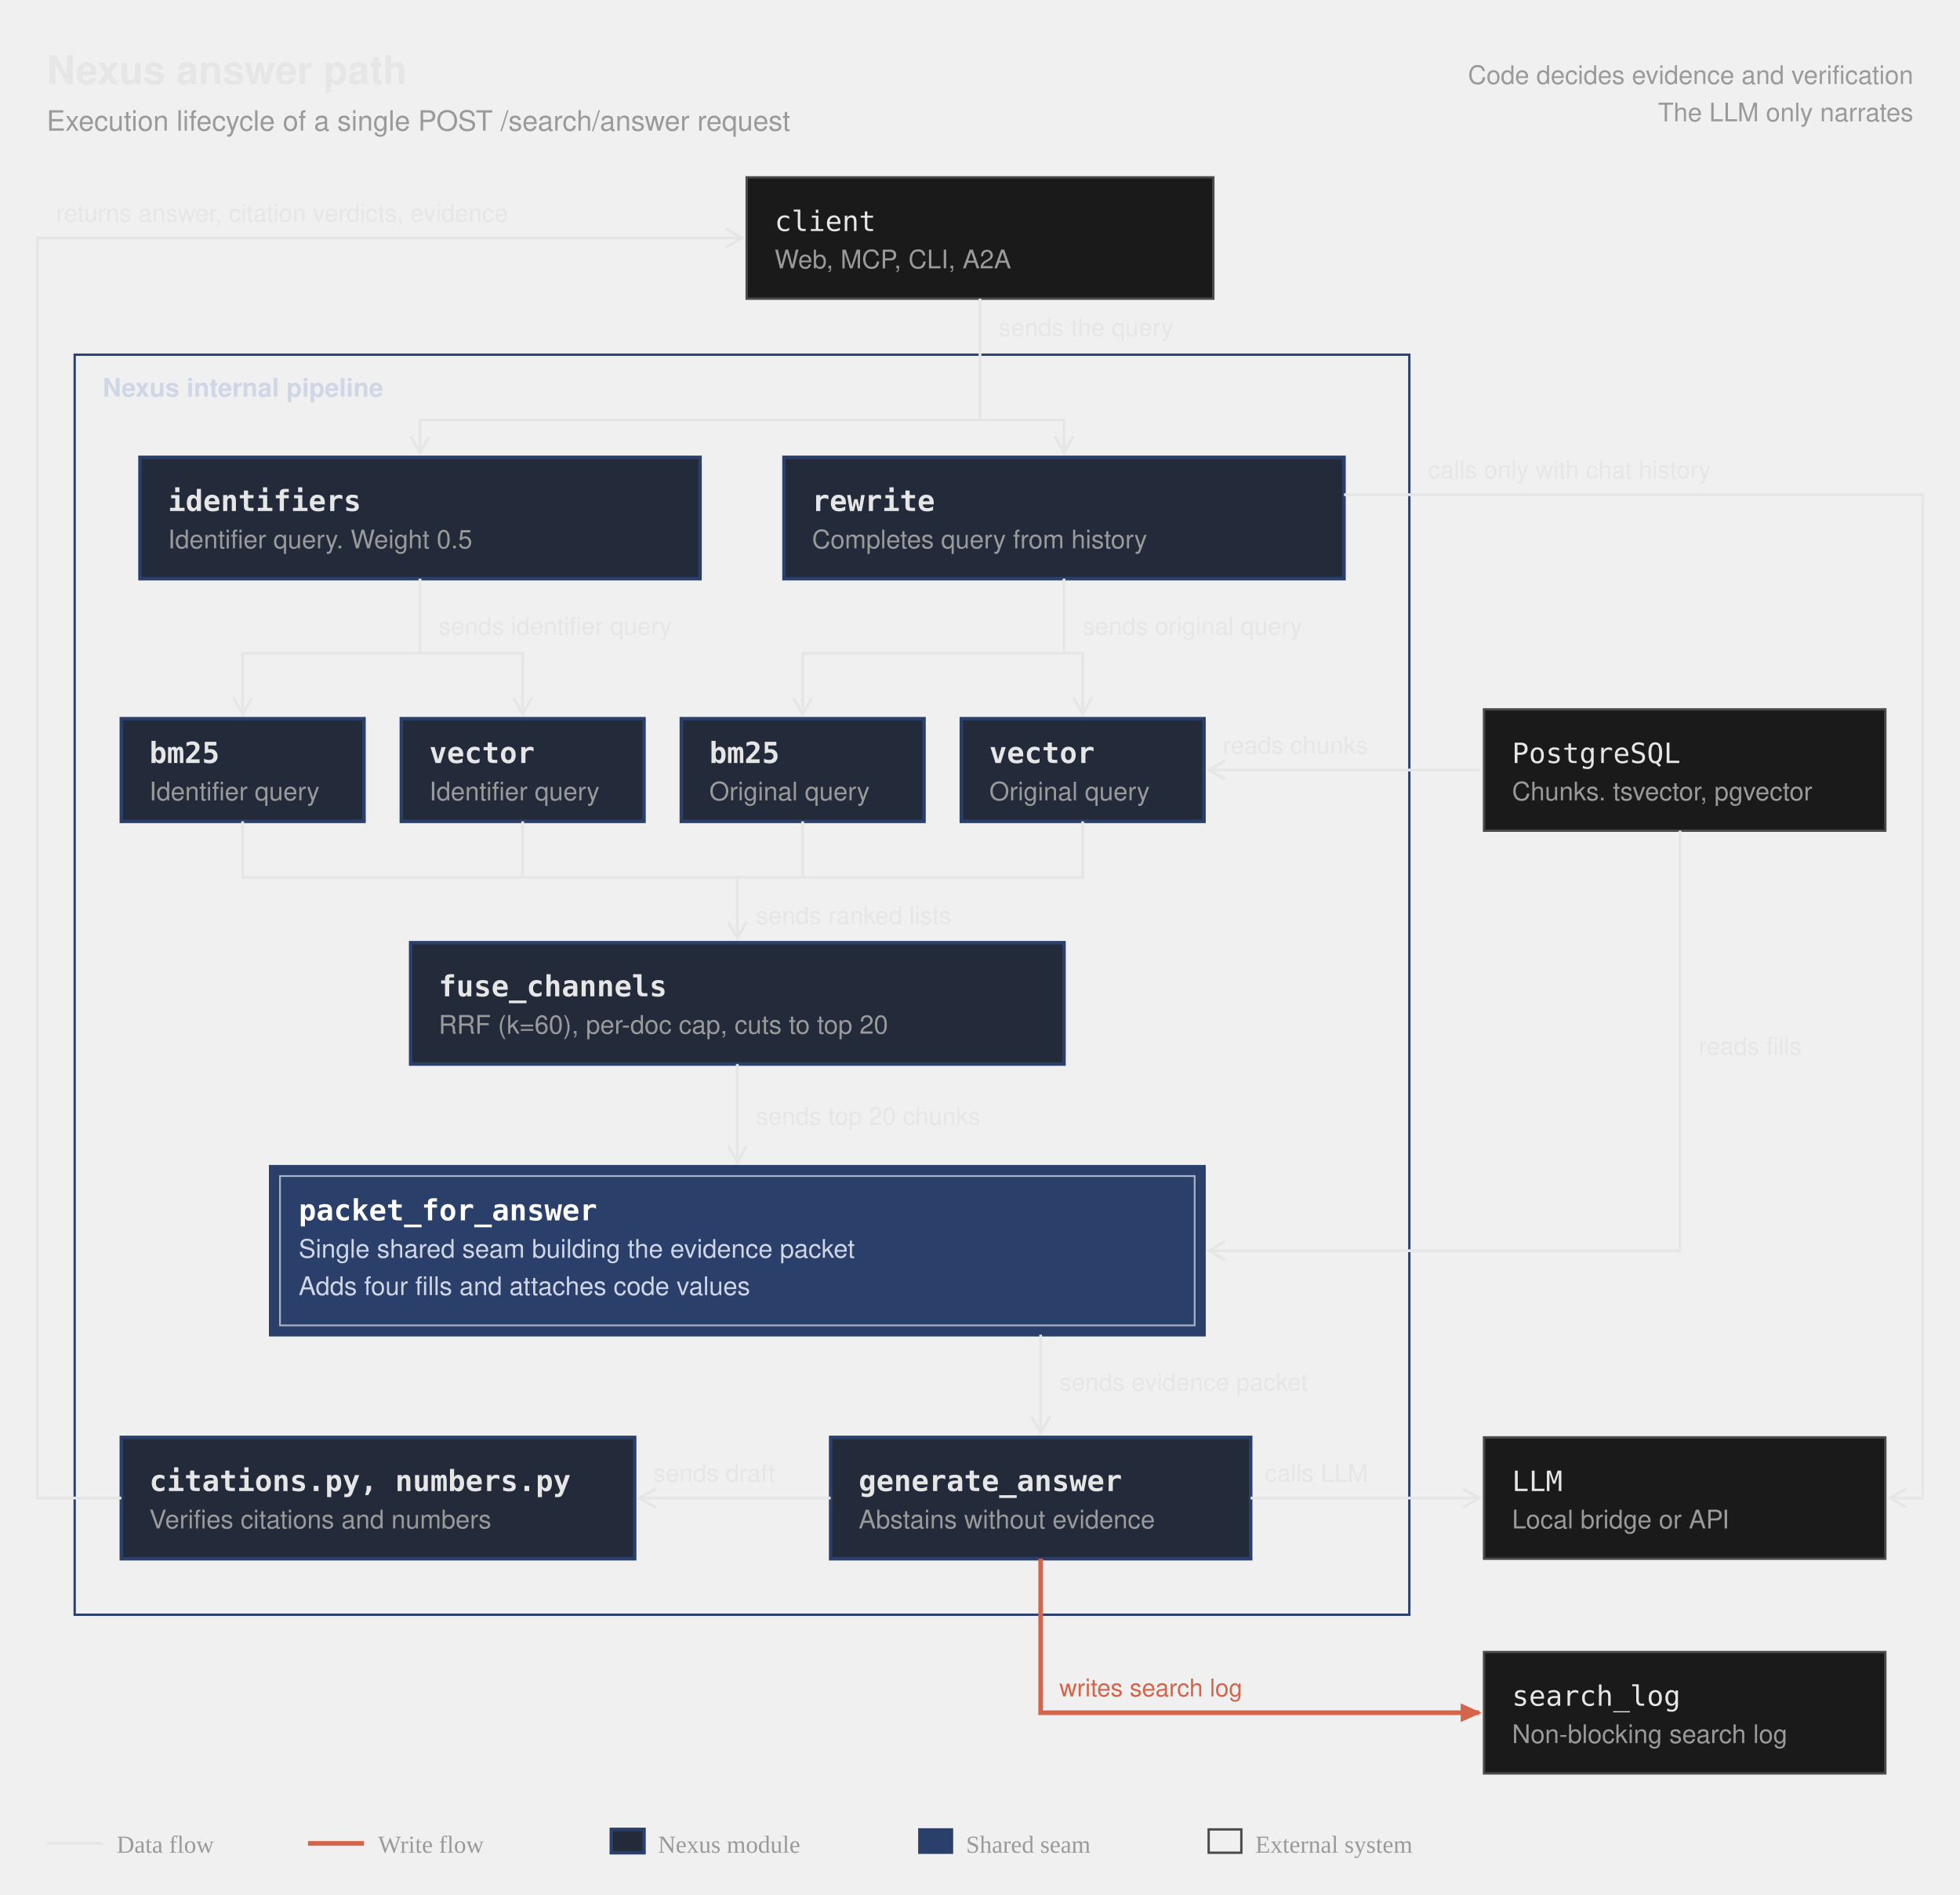
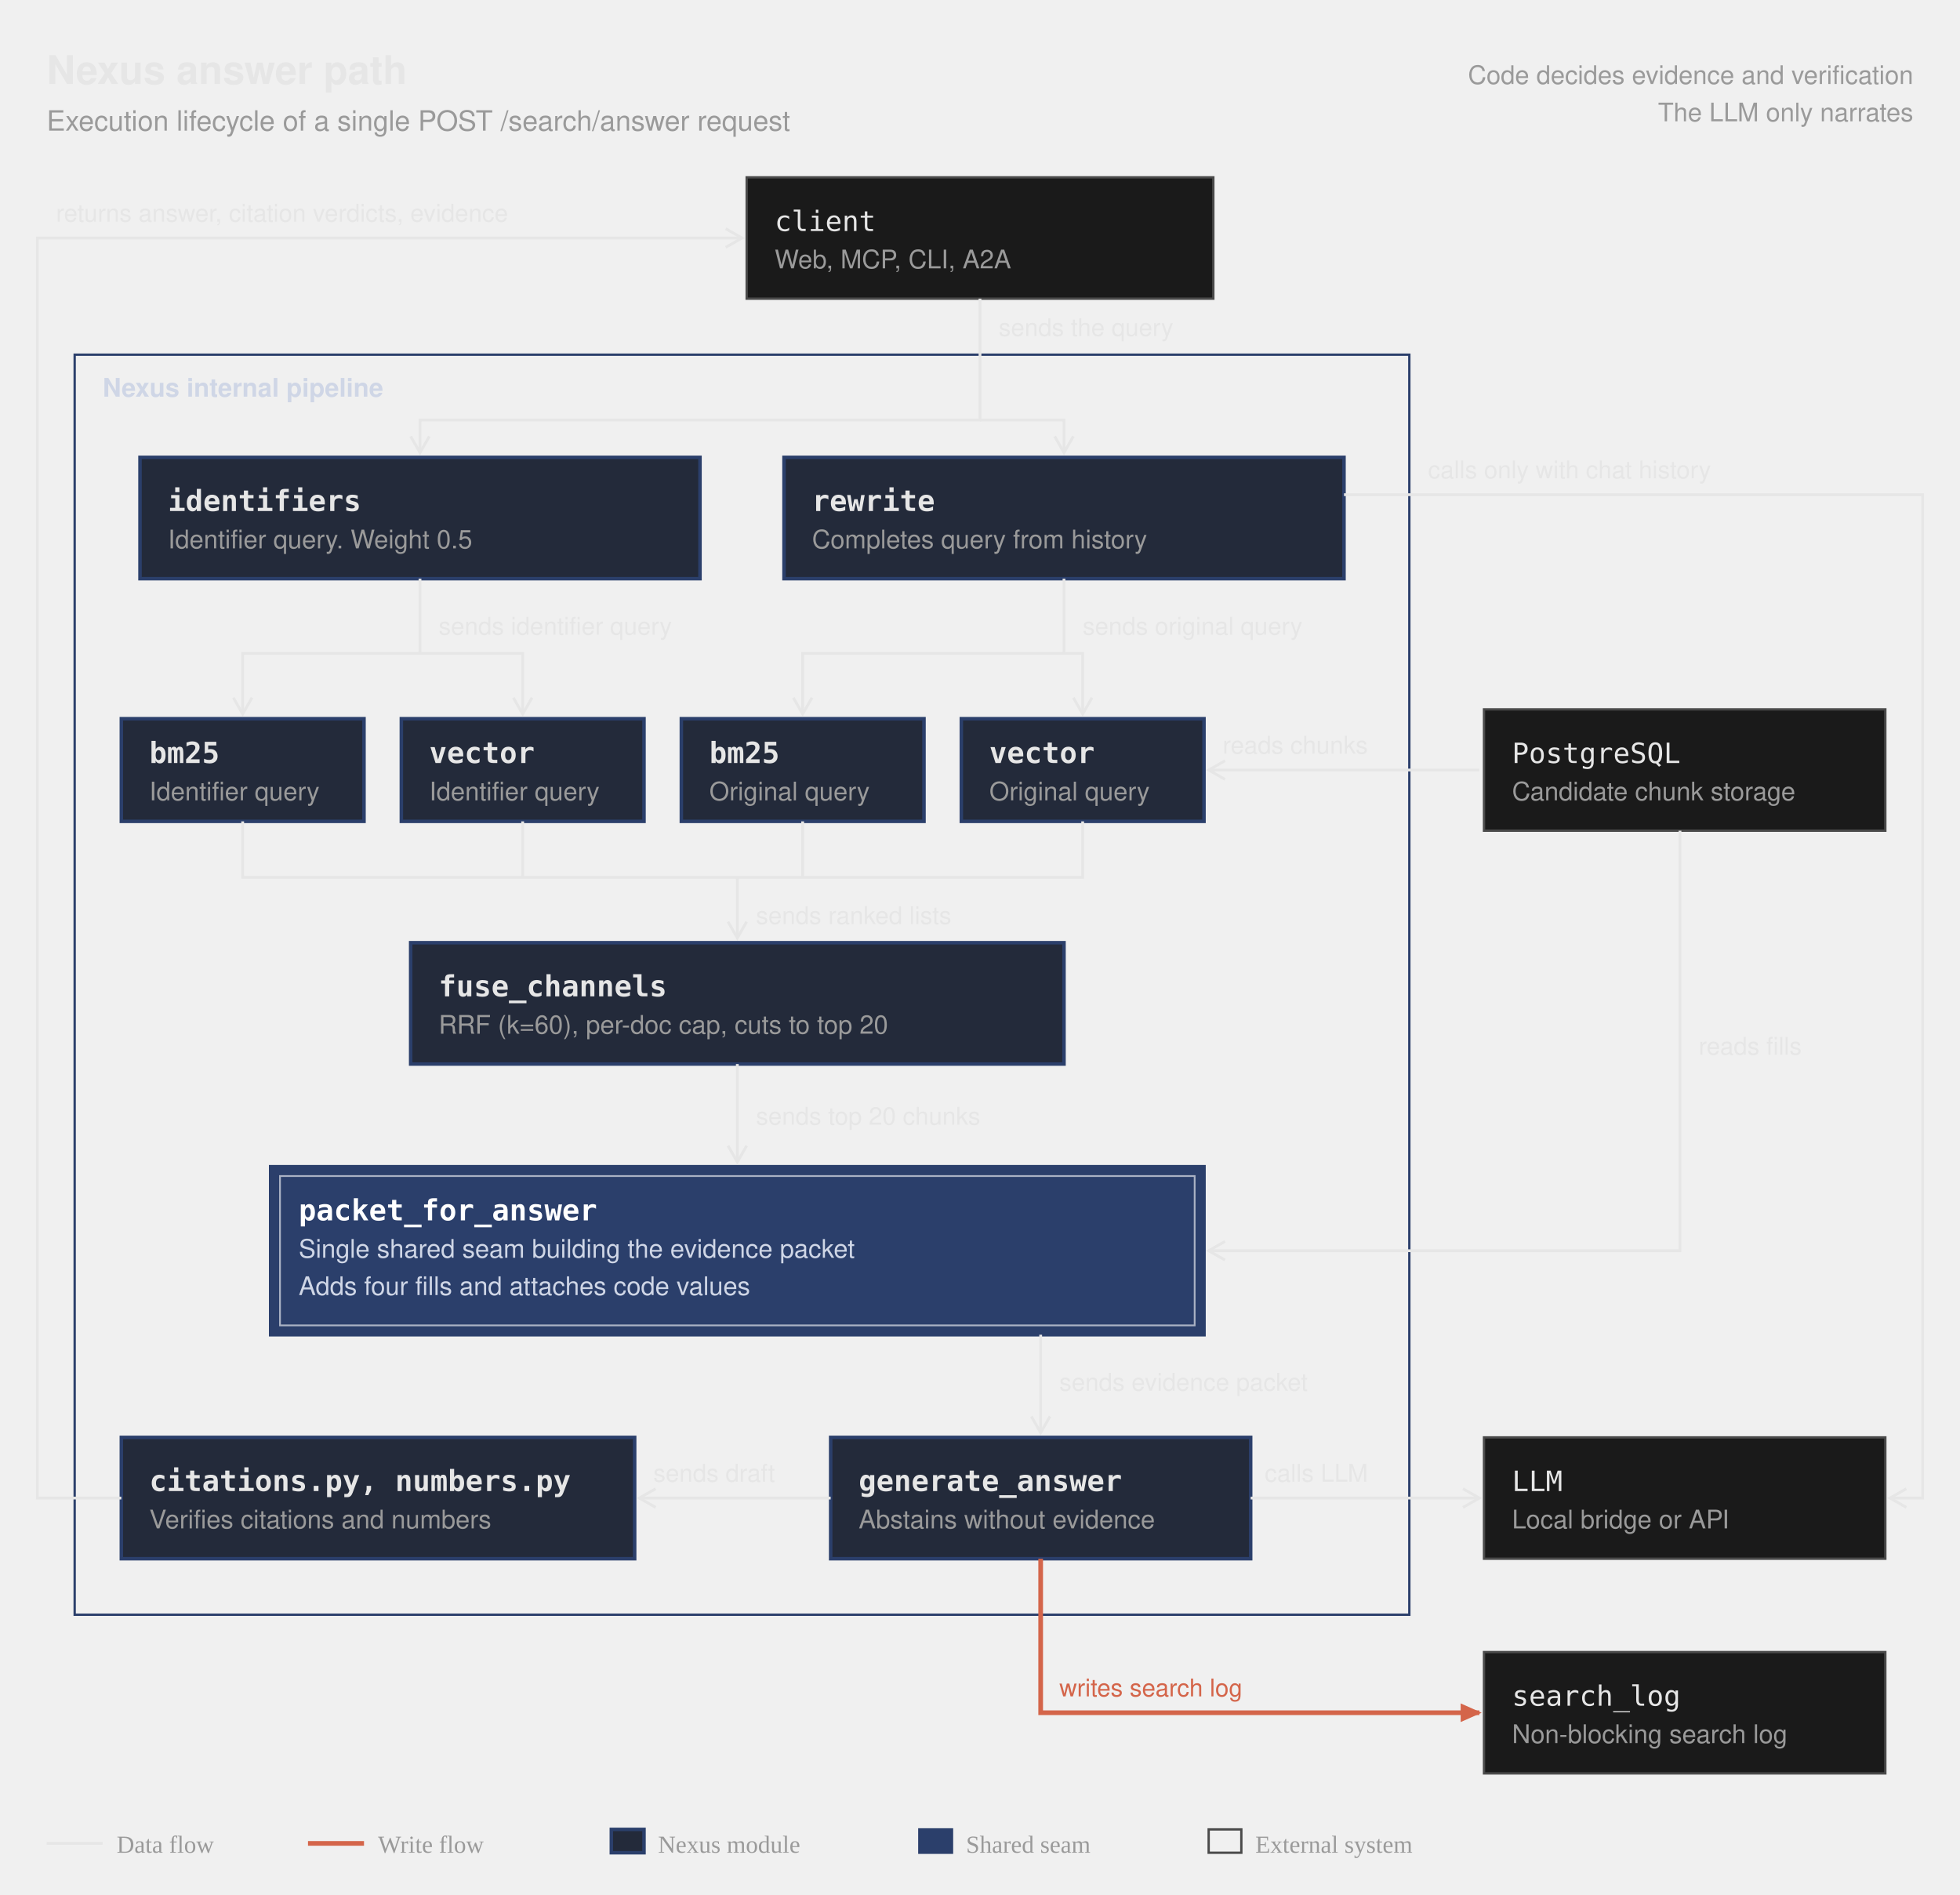
<svg xmlns="http://www.w3.org/2000/svg" width="840" height="812" viewBox="0 0 840 812" role="img" aria-label="Execution lifecycle of a single POST /search/answer request">
  <defs>
    <marker id="data" markerUnits="userSpaceOnUse" markerWidth="10" markerHeight="10" refX="8" refY="5" orient="auto">
      <path d="M1,1 L8,5 L1,9" fill="none" stroke="#e6e6e6" stroke-width="1.2" />
    </marker>
    <marker id="cmd" markerUnits="userSpaceOnUse" markerWidth="10" markerHeight="10" refX="8" refY="5" orient="auto">
      <path d="M0,1 L9,5 L0,9 Z" fill="#d4654a" />
    </marker>
  </defs>
  <g font-family="'Helvetica Neue', Helvetica, Arial, 'Apple SD Gothic Neo', 'Malgun Gothic', 'Noto Sans KR', 'Noto Sans CJK KR', sans-serif" fill="#e6e6e6">
    <text x="20" y="36" font-size="17" font-weight="700">Nexus answer path</text>
    <text x="20" y="56" font-size="12" fill="#9a9a9a">Execution lifecycle of a single POST /search/answer request</text>
    <text x="820" y="36" font-size="11" fill="#9a9a9a" text-anchor="end">Code decides evidence and verification</text>
    <text x="820" y="52" font-size="11" fill="#9a9a9a" text-anchor="end">The LLM only narrates</text>
    <rect x="320" y="76" width="200" height="52" fill="#1a1a1a" stroke="#4a4a4a" />
    <text x="332" y="99" font-size="12" font-family="Menlo, Consolas, 'DejaVu Sans Mono', monospace">client</text>
    <text x="332" y="115" font-size="11" fill="#9a9a9a">Web, MCP, CLI, A2A</text>
    <rect x="32" y="152" width="572" height="540" fill="none" stroke="#2b3f6b" />
    <text x="44" y="170" font-size="11" fill="#cfd6e6" font-weight="700">Nexus internal pipeline</text>
    <rect x="60" y="196" width="240" height="52" fill="#232a3a" stroke="#2b3f6b" stroke-width="1.5" />
    <text x="72" y="219" font-size="12.5" font-weight="700" font-family="Menlo, Consolas, 'DejaVu Sans Mono', monospace">identifiers</text>
    <text x="72" y="235" font-size="11" fill="#9a9a9a">Identifier query. Weight 0.5</text>
    <rect x="336" y="196" width="240" height="52" fill="#232a3a" stroke="#2b3f6b" stroke-width="1.5" />
    <text x="348" y="219" font-size="12.5" font-weight="700" font-family="Menlo, Consolas, 'DejaVu Sans Mono', monospace">rewrite</text>
    <text x="348" y="235" font-size="11" fill="#9a9a9a">Completes query from history</text>
    <rect x="52" y="308" width="104" height="44" fill="#232a3a" stroke="#2b3f6b" stroke-width="1.5" />
    <text x="64" y="327" font-size="12.5" font-weight="700" font-family="Menlo, Consolas, 'DejaVu Sans Mono', monospace">bm25</text>
    <text x="64" y="343" font-size="11" fill="#9a9a9a">Identifier query</text>
    <rect x="172" y="308" width="104" height="44" fill="#232a3a" stroke="#2b3f6b" stroke-width="1.5" />
    <text x="184" y="327" font-size="12.5" font-weight="700" font-family="Menlo, Consolas, 'DejaVu Sans Mono', monospace">vector</text>
    <text x="184" y="343" font-size="11" fill="#9a9a9a">Identifier query</text>
    <rect x="292" y="308" width="104" height="44" fill="#232a3a" stroke="#2b3f6b" stroke-width="1.5" />
    <text x="304" y="327" font-size="12.5" font-weight="700" font-family="Menlo, Consolas, 'DejaVu Sans Mono', monospace">bm25</text>
    <text x="304" y="343" font-size="11" fill="#9a9a9a">Original query</text>
    <rect x="412" y="308" width="104" height="44" fill="#232a3a" stroke="#2b3f6b" stroke-width="1.5" />
    <text x="424" y="327" font-size="12.5" font-weight="700" font-family="Menlo, Consolas, 'DejaVu Sans Mono', monospace">vector</text>
    <text x="424" y="343" font-size="11" fill="#9a9a9a">Original query</text>
    <rect x="176" y="404" width="280" height="52" fill="#232a3a" stroke="#2b3f6b" stroke-width="1.5" />
    <text x="188" y="427" font-size="12.5" font-weight="700" font-family="Menlo, Consolas, 'DejaVu Sans Mono', monospace">fuse_channels</text>
    <text x="188" y="443" font-size="11" fill="#9a9a9a">RRF (k=60), per-doc cap, cuts to top 20</text>
    <rect x="116" y="500" width="400" height="72" fill="#2b3f6b" stroke="#2b3f6b" stroke-width="1.5" />
    <rect x="120" y="504" width="392" height="64" fill="none" stroke="#ffffff" stroke-width="0.75" stroke-opacity="0.6" />
    <text x="128" y="523" font-size="12.5" fill="#ffffff" font-weight="700" font-family="Menlo, Consolas, 'DejaVu Sans Mono', monospace">packet_for_answer</text>
    <text x="128" y="539" font-size="11" fill="#cfd6e6">Single shared seam building the evidence packet</text>
    <text x="128" y="555" font-size="11" fill="#cfd6e6">Adds four fills and attaches code values</text>
    <rect x="52" y="616" width="220" height="52" fill="#232a3a" stroke="#2b3f6b" stroke-width="1.5" />
    <text x="64" y="639" font-size="12.5" font-weight="700" font-family="Menlo, Consolas, 'DejaVu Sans Mono', monospace">citations.py, numbers.py</text>
    <text x="64" y="655" font-size="11" fill="#9a9a9a">Verifies citations and numbers</text>
    <rect x="356" y="616" width="180" height="52" fill="#232a3a" stroke="#2b3f6b" stroke-width="1.5" />
    <text x="368" y="639" font-size="12.5" font-weight="700" font-family="Menlo, Consolas, 'DejaVu Sans Mono', monospace">generate_answer</text>
    <text x="368" y="655" font-size="11" fill="#9a9a9a">Abstains without evidence</text>
    <rect x="636" y="304" width="172" height="52" fill="#1a1a1a" stroke="#4a4a4a" />
    <text x="648" y="327" font-size="12" font-family="Menlo, Consolas, 'DejaVu Sans Mono', monospace">PostgreSQL</text>
-     <text x="648" y="343" font-size="11" fill="#9a9a9a">Chunks. tsvector, pgvector</text>
+     <text x="648" y="343" font-size="11" fill="#9a9a9a">Candidate chunk storage</text>
    <rect x="636" y="616" width="172" height="52" fill="#1a1a1a" stroke="#4a4a4a" />
    <text x="648" y="639" font-size="12" font-family="Menlo, Consolas, 'DejaVu Sans Mono', monospace">LLM</text>
    <text x="648" y="655" font-size="11" fill="#9a9a9a">Local bridge or API</text>
    <rect x="636" y="708" width="172" height="52" fill="#1a1a1a" stroke="#4a4a4a" />
    <text x="648" y="731" font-size="12" font-family="Menlo, Consolas, 'DejaVu Sans Mono', monospace">search_log</text>
    <text x="648" y="747" font-size="11" fill="#9a9a9a">Non-blocking search log</text>
    <g fill="none" stroke="#e6e6e6" stroke-width="1.2">
      <path d="M420,128 V180 H180 V194" marker-end="url(#data)" />
      <path d="M420,180 H456 V194" marker-end="url(#data)" />
      <path d="M180,248 V280 H104 V306" marker-end="url(#data)" />
      <path d="M180,280 H224 V306" marker-end="url(#data)" />
      <path d="M456,248 V280 H344 V306" marker-end="url(#data)" />
      <path d="M456,280 H464 V306" marker-end="url(#data)" />
      <path d="M634,330 H518" marker-end="url(#data)" />
      <path d="M104,352 V376 H464 V352" />
      <path d="M224,352 V376" />
      <path d="M344,352 V376" />
      <path d="M316,376 V402" marker-end="url(#data)" />
      <path d="M316,456 V498" marker-end="url(#data)" />
      <path d="M720,356 V536 H518" marker-end="url(#data)" />
      <path d="M446,572 V614" marker-end="url(#data)" />
      <path d="M356,642 H274" marker-end="url(#data)" />
      <path d="M536,642 H634" marker-end="url(#data)" />
      <path d="M576,212 H824 V642 H810" marker-end="url(#data)" />
      <path d="M52,642 H16 V102 H318" marker-end="url(#data)" />
    </g>
    <g fill="none" stroke="#d4654a" stroke-width="2">
      <path d="M446,668 V734 H634" marker-end="url(#cmd)" />
    </g>
    <g font-size="10.5" fill="#e6e6e6">
      <text x="428" y="144" font-size="10.5">sends the query</text>
      <text x="188" y="272" font-size="10.5">sends identifier query</text>
      <text x="464" y="272" font-size="10.5">sends original query</text>
      <text x="524" y="323" font-size="10.5">reads chunks</text>
      <text x="324" y="396" font-size="10.5">sends ranked lists</text>
      <text x="324" y="482" font-size="10.5">sends top 20 chunks</text>
      <text x="728" y="452" font-size="10.5">reads fills</text>
      <text x="454" y="596" font-size="10.5">sends evidence packet</text>
      <text x="280" y="635" font-size="10.5">sends draft</text>
      <text x="542" y="635" font-size="10.5">calls LLM</text>
      <text x="612" y="205" font-size="10.5">calls only with chat history</text>
      <text x="24" y="95" font-size="10.5">returns answer, citation verdicts, evidence</text>
    </g>
    <g font-size="10.5" fill="#d4654a">
      <text x="454" y="727" font-size="10.5">writes search log</text>
    </g>
  </g>
  <g font-size="10.5" fill="#9a9a9a">
    <path d="M20,790 H44" fill="none" stroke="#e6e6e6" stroke-width="1.2" />
    <text x="50" y="794">Data flow</text>
    <path d="M132,790 H156" fill="none" stroke="#d4654a" stroke-width="2" />
    <text x="162" y="794">Write flow</text>
    <rect x="262" y="784" width="14" height="10" fill="#232a3a" stroke="#2b3f6b" stroke-width="1.5" />
    <text x="282" y="794">Nexus module</text>
    <rect x="394" y="784" width="14" height="10" fill="#2b3f6b" stroke="#2b3f6b" />
    <text x="414" y="794">Shared seam</text>
    <rect x="518" y="784" width="14" height="10" fill="none" stroke="#4a4a4a" />
    <text x="538" y="794">External system</text>
  </g>
</svg>
